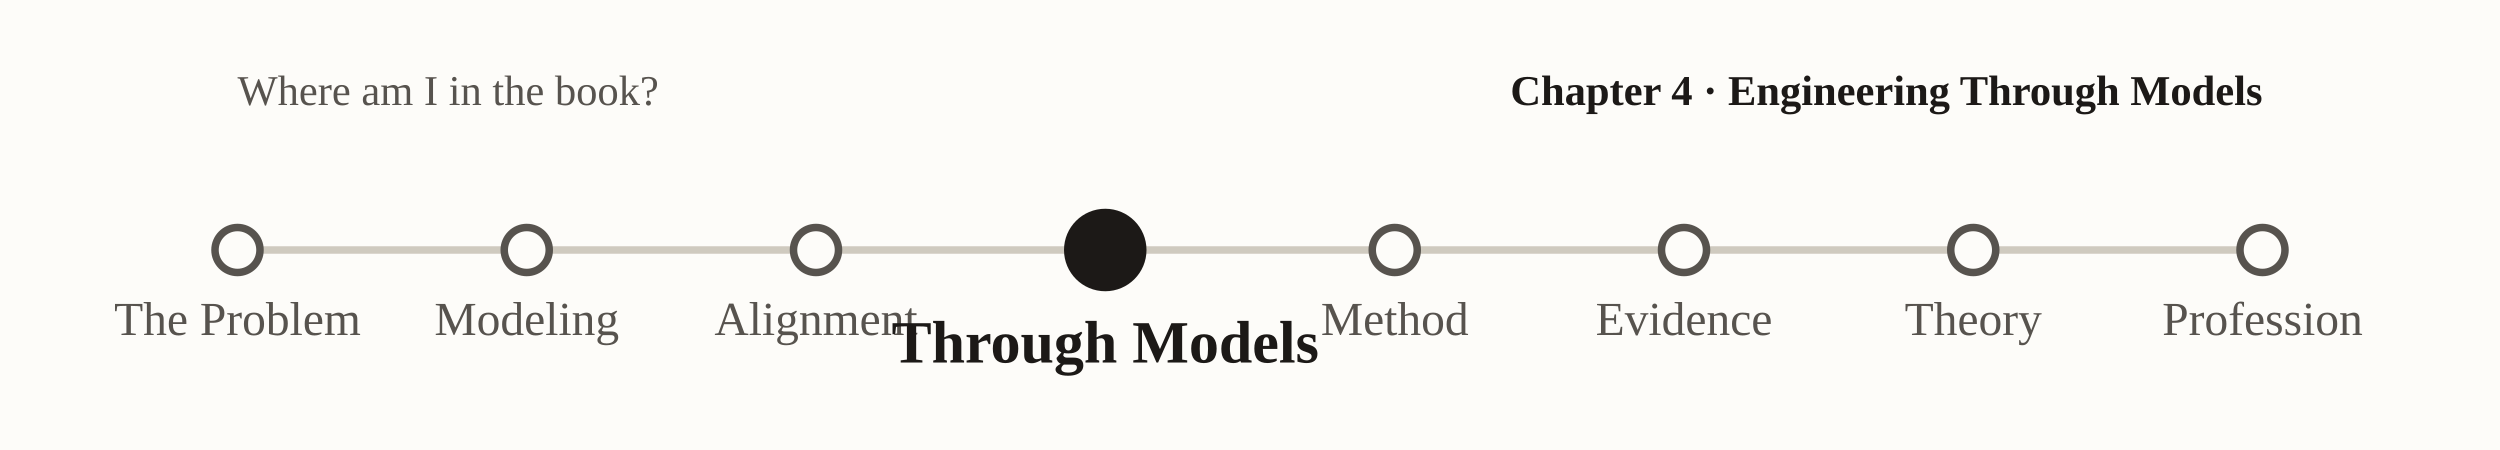
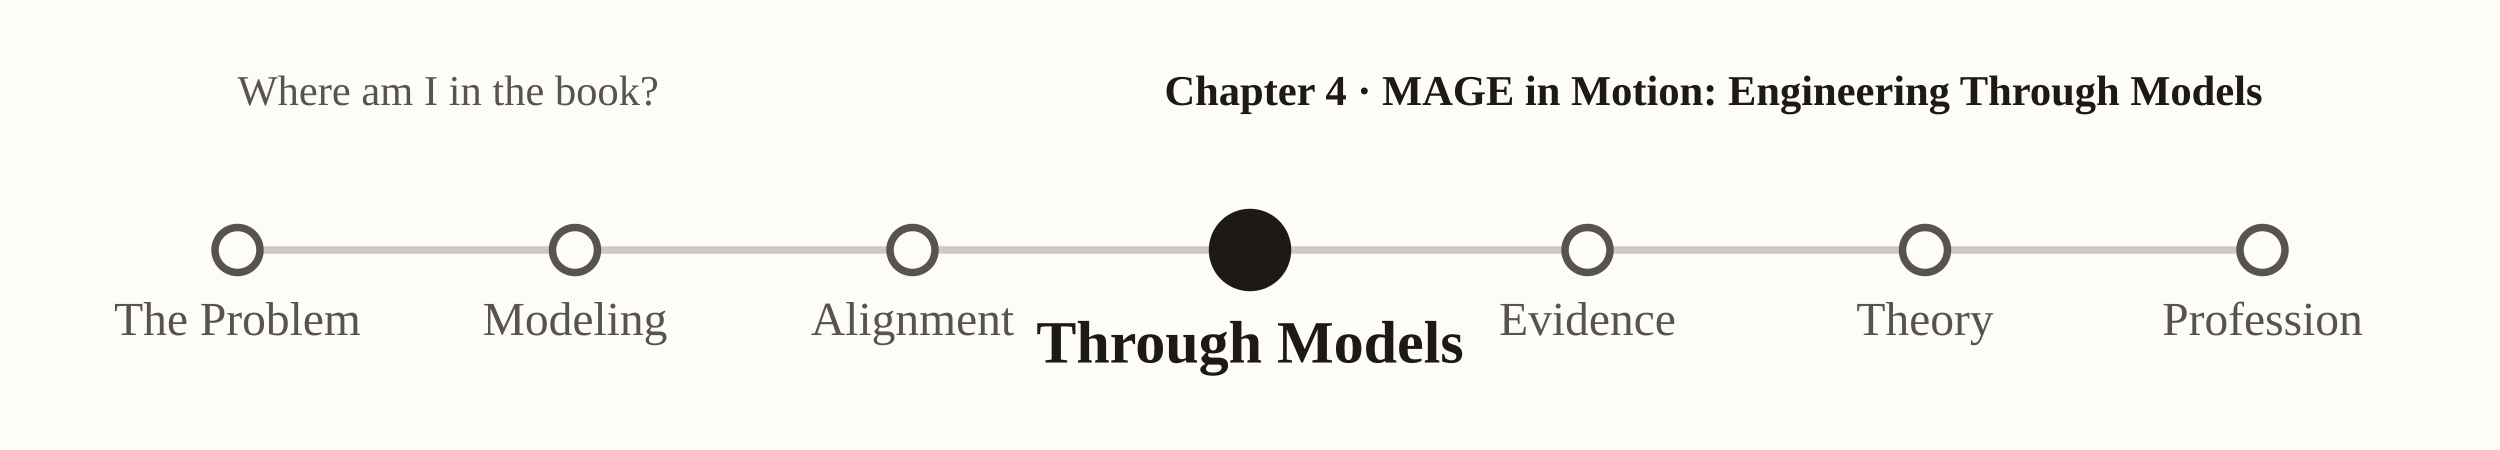
<svg xmlns="http://www.w3.org/2000/svg" viewBox="0 0 1000 180" font-family="Georgia, 'Times New Roman', serif" role="img" aria-label="nav-subway-p4">
  <rect x="0" y="0" width="1000" height="180" fill="#fdfcf9" />
  <text x="95" y="42" font-size="17" fill="#57534e">Where am I in the book?</text>
-   <text x="905" y="42" text-anchor="end" font-size="17" font-weight="bold" fill="#1c1917">Chapter 4 · Engineering Through Models</text>
+   <text x="905" y="42" text-anchor="end" font-size="17" font-weight="bold" fill="#1c1917">Chapter 4 · MAGE in Motion: Engineering Through Models</text>
  <line x1="95.0" y1="100" x2="905.0" y2="100" stroke="#cfcabf" stroke-width="3" />
  <circle cx="95.0" cy="100" r="9" fill="#fdfcf9" stroke="#57534e" stroke-width="3" />
  <text x="95.0" y="134.0" text-anchor="middle" font-size="19" font-weight="normal" fill="#57534e">The Problem</text>
-   <circle cx="210.7" cy="100" r="9" fill="#fdfcf9" stroke="#57534e" stroke-width="3" />
-   <text x="210.7" y="134.0" text-anchor="middle" font-size="19" font-weight="normal" fill="#57534e">Modeling</text>
-   <circle cx="326.4" cy="100" r="9" fill="#fdfcf9" stroke="#57534e" stroke-width="3" />
-   <text x="326.4" y="134.0" text-anchor="middle" font-size="19" font-weight="normal" fill="#57534e">Alignment</text>
-   <circle cx="442.1" cy="100" r="15" fill="#1c1917" stroke="#1c1917" stroke-width="3" />
-   <text x="442.1" y="145.0" text-anchor="middle" font-size="24" font-weight="bold" fill="#1c1917">Through Models</text>
-   <circle cx="557.9" cy="100" r="9" fill="#fdfcf9" stroke="#57534e" stroke-width="3" />
-   <text x="557.9" y="134.0" text-anchor="middle" font-size="19" font-weight="normal" fill="#57534e">Method</text>
-   <circle cx="673.6" cy="100" r="9" fill="#fdfcf9" stroke="#57534e" stroke-width="3" />
-   <text x="673.6" y="134.0" text-anchor="middle" font-size="19" font-weight="normal" fill="#57534e">Evidence</text>
-   <circle cx="789.3" cy="100" r="9" fill="#fdfcf9" stroke="#57534e" stroke-width="3" />
-   <text x="789.3" y="134.0" text-anchor="middle" font-size="19" font-weight="normal" fill="#57534e">Theory</text>
+   <circle cx="230.0" cy="100" r="9" fill="#fdfcf9" stroke="#57534e" stroke-width="3" />
+   <text x="230.0" y="134.0" text-anchor="middle" font-size="19" font-weight="normal" fill="#57534e">Modeling</text>
+   <circle cx="365.0" cy="100" r="9" fill="#fdfcf9" stroke="#57534e" stroke-width="3" />
+   <text x="365.0" y="134.0" text-anchor="middle" font-size="19" font-weight="normal" fill="#57534e">Alignment</text>
+   <circle cx="500.0" cy="100" r="15" fill="#1c1917" stroke="#1c1917" stroke-width="3" />
+   <text x="500.0" y="145.0" text-anchor="middle" font-size="24" font-weight="bold" fill="#1c1917">Through Models</text>
+   <circle cx="635.0" cy="100" r="9" fill="#fdfcf9" stroke="#57534e" stroke-width="3" />
+   <text x="635.0" y="134.0" text-anchor="middle" font-size="19" font-weight="normal" fill="#57534e">Evidence</text>
+   <circle cx="770.0" cy="100" r="9" fill="#fdfcf9" stroke="#57534e" stroke-width="3" />
+   <text x="770.0" y="134.0" text-anchor="middle" font-size="19" font-weight="normal" fill="#57534e">Theory</text>
  <circle cx="905.0" cy="100" r="9" fill="#fdfcf9" stroke="#57534e" stroke-width="3" />
  <text x="905.0" y="134.0" text-anchor="middle" font-size="19" font-weight="normal" fill="#57534e">Profession</text>
</svg>
